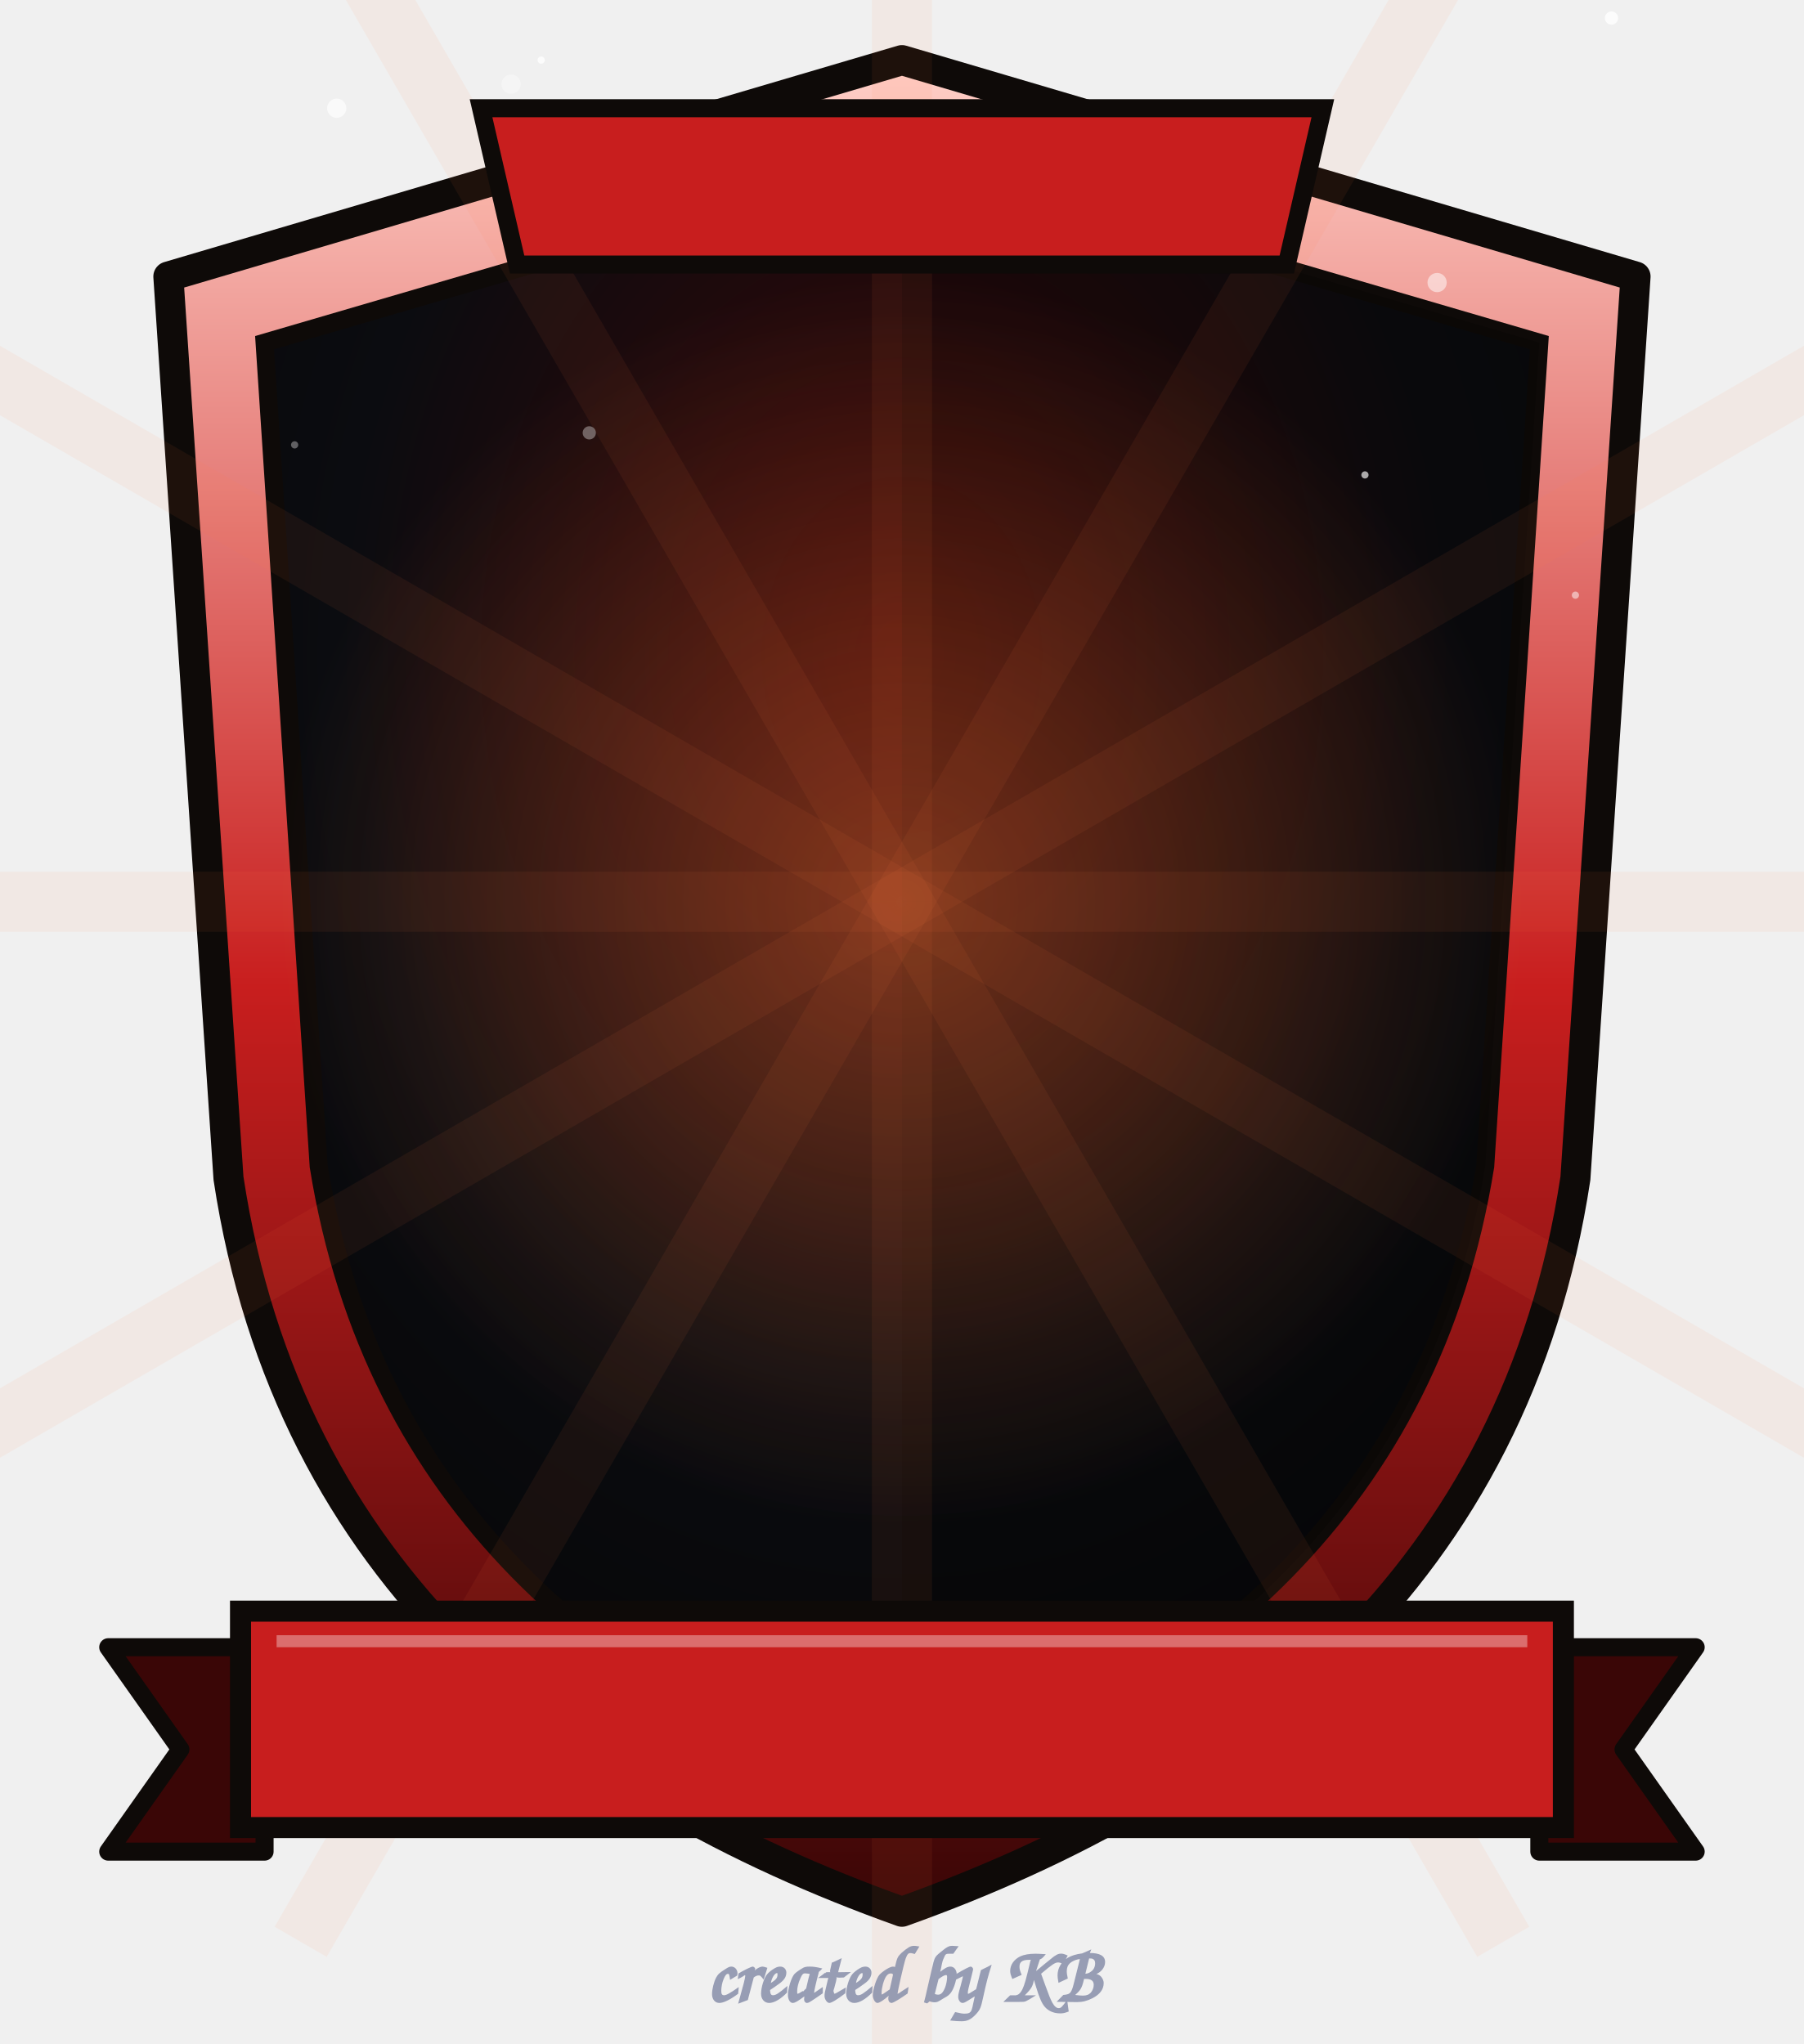
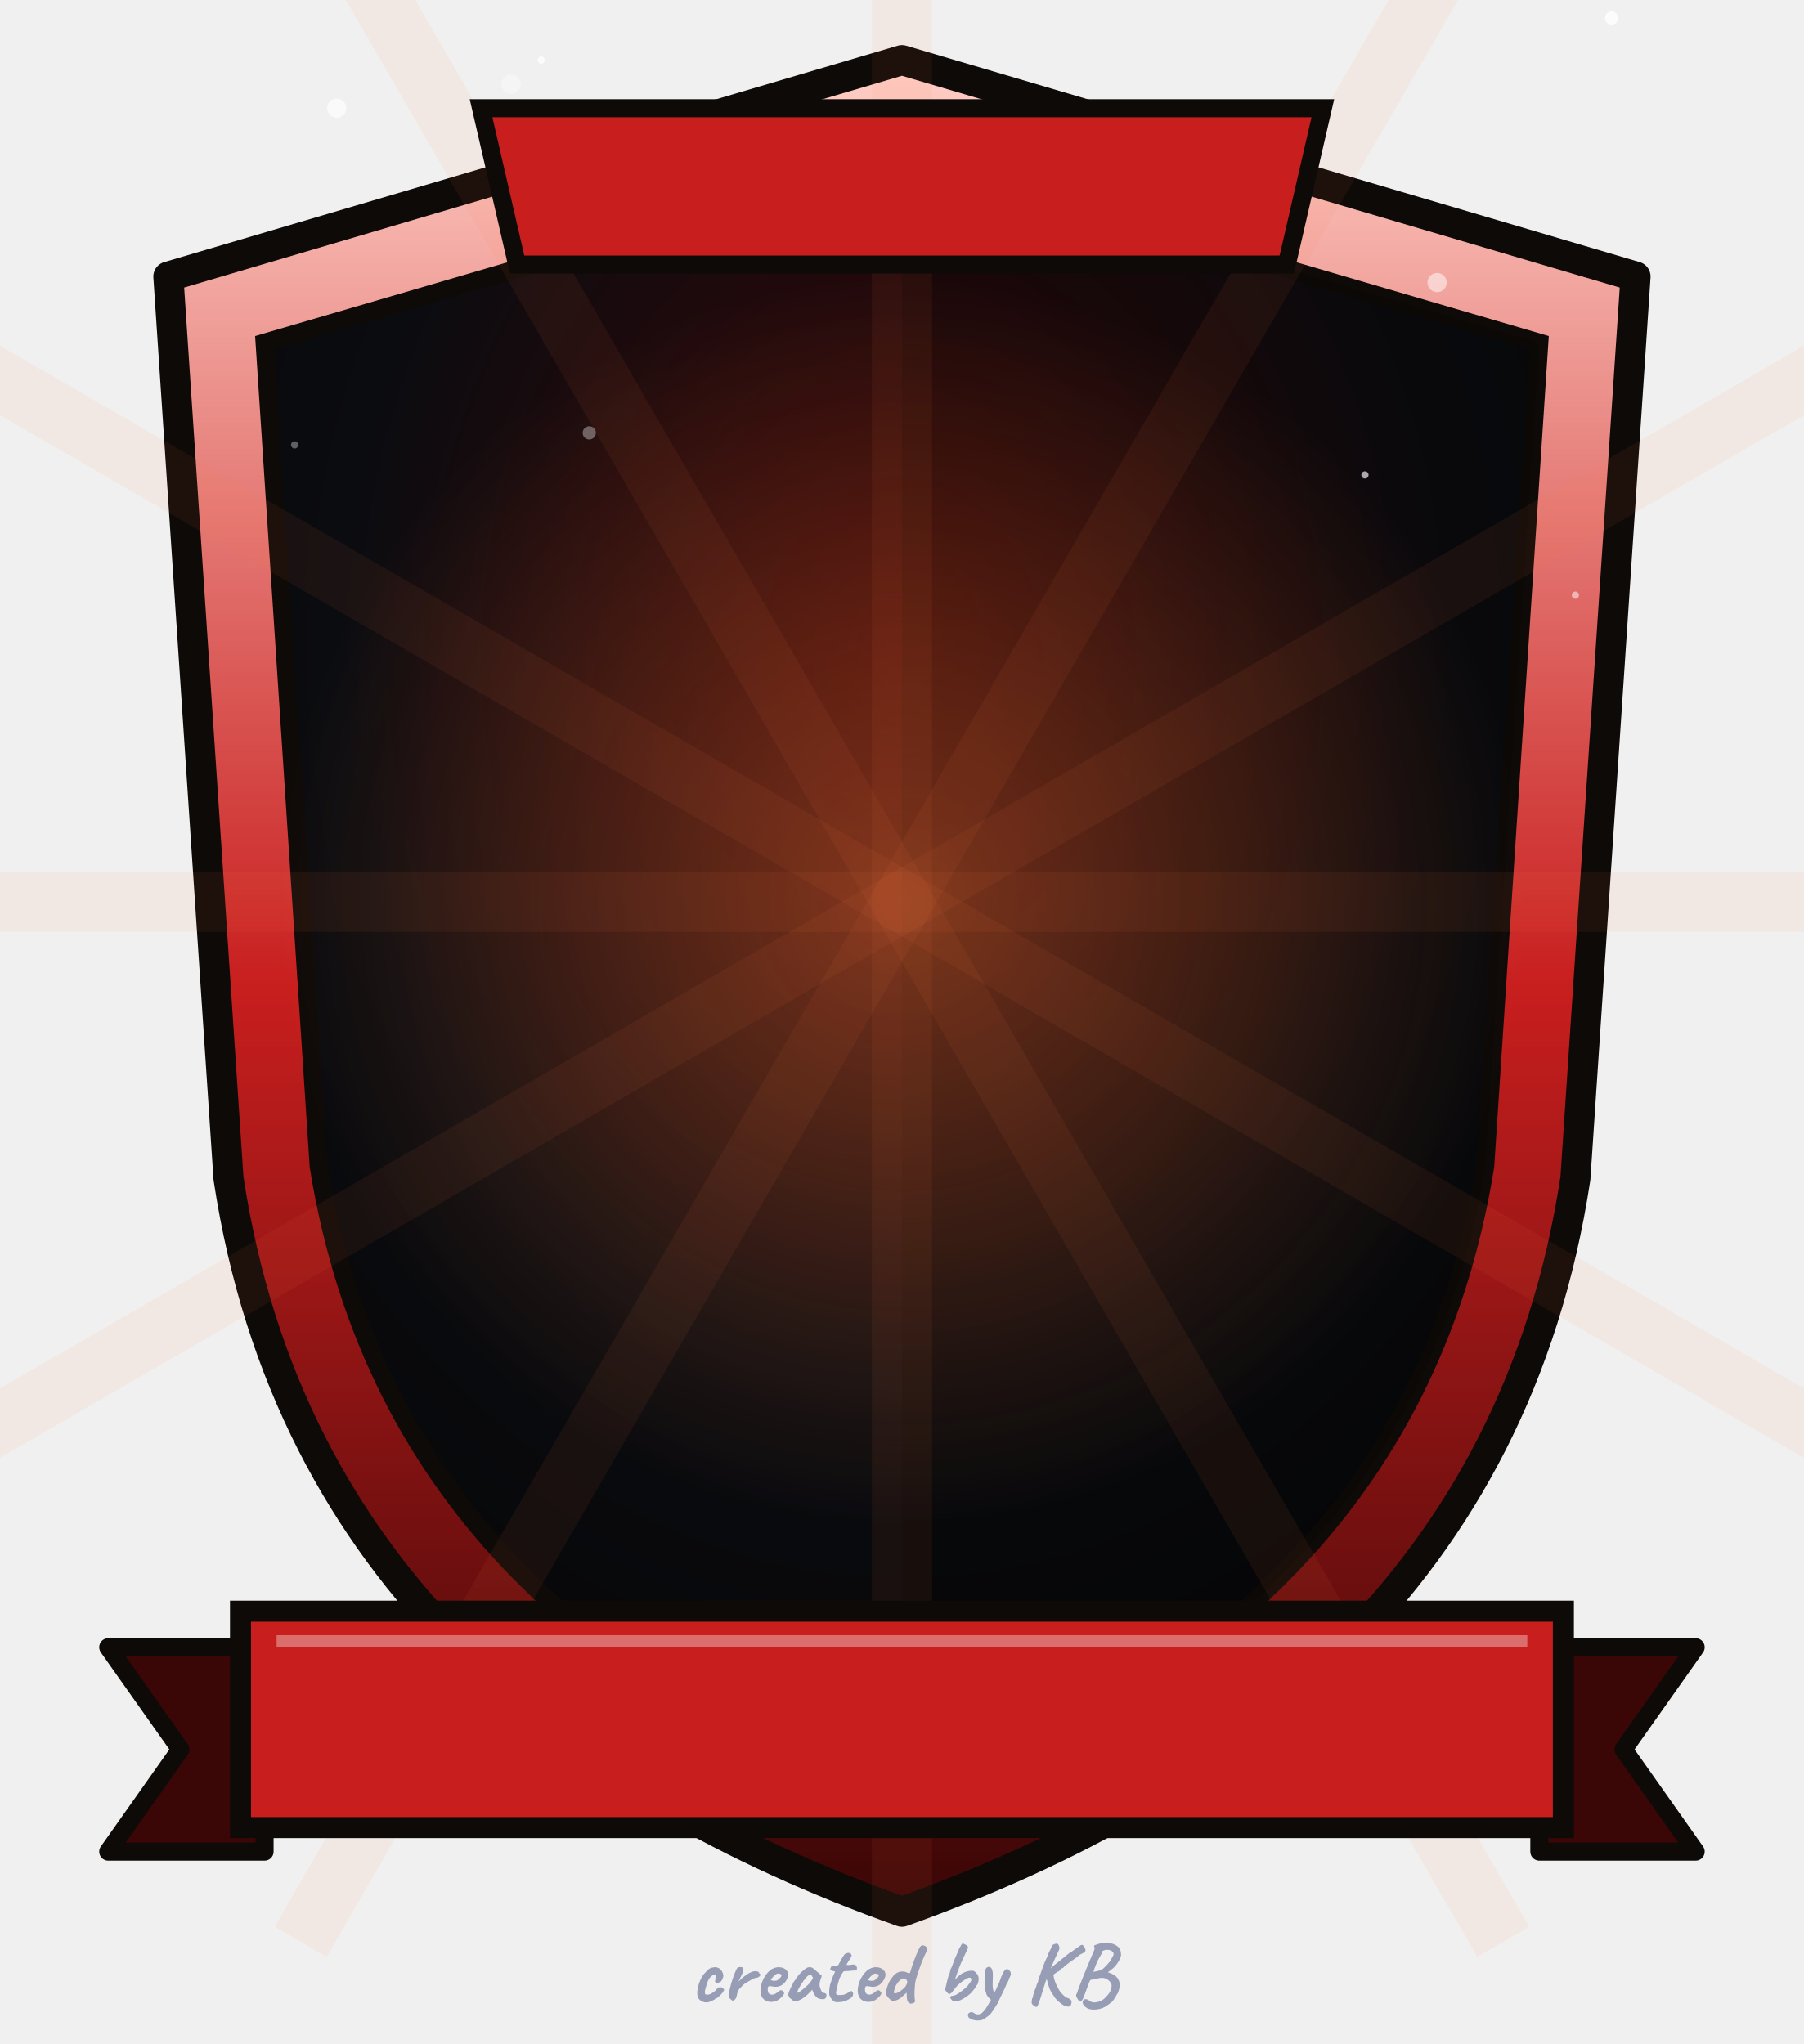
<svg xmlns="http://www.w3.org/2000/svg" viewBox="0 0 300 340" width="300" height="340" role="img" aria-label="Demonic crest frame (blank)">
  <defs>
    <linearGradient id="div-frames-demonic-M" x1="0" y1="0" x2="1" y2="1">
      <stop offset="0" stop-color="#ffd0c8" />
      <stop offset="0.45" stop-color="#c81e1e" />
      <stop offset="1" stop-color="#3a0606" />
    </linearGradient>
    <linearGradient id="div-frames-demonic-fr" x1="0" y1="0" x2="0" y2="1">
      <stop offset="0" stop-color="#ffd0c8" />
      <stop offset="0.5" stop-color="#c81e1e" />
      <stop offset="1" stop-color="#3a0606" />
    </linearGradient>
    <radialGradient id="div-frames-demonic-ff" cx="50%" cy="30%" r="80%">
      <stop offset="0" stop-color="#3a0606" />
      <stop offset="0.55" stop-color="#0b0c10" />
      <stop offset="1" stop-color="#050506" />
    </radialGradient>
    <radialGradient id="div-frames-demonic-fg" cx="50%" cy="50%" r="50%">
      <stop offset="0" stop-color="#ff7a3a99" />
      <stop offset="1" stop-color="#ff7a3a00" />
    </radialGradient>
  </defs>
  <path d="M150,10 L272,46 L262,196 C252,262 206,298 150,318 C94,298 48,262 38,196 L28,46 Z" fill="url(#div-frames-demonic-fr)" stroke="#0e0a08" stroke-width="5" stroke-linejoin="round" />
  <path d="M150,26 L256,57 L247,194 C238,250 200,282 150,300 C100,282 62,250 53,194 L44,57 Z" fill="url(#div-frames-demonic-ff)" stroke="#0e0a08" stroke-width="3" />
  <path d="M150,26 L256,57 L247,194 C238,250 200,282 150,300 Z" fill="#000" opacity=".22" />
  <circle cx="150" cy="150" r="104" fill="url(#div-frames-demonic-fg)" opacity=".6" />
  <path d="M150,150 L350,150" stroke="#ff7a3a" stroke-opacity=".07" stroke-width="10" />
  <path d="M150,150 L323,250" stroke="#ff7a3a" stroke-opacity=".07" stroke-width="10" />
  <path d="M150,150 L250,323" stroke="#ff7a3a" stroke-opacity=".07" stroke-width="10" />
  <path d="M150,150 L150,350" stroke="#ff7a3a" stroke-opacity=".07" stroke-width="10" />
  <path d="M150,150 L50,323" stroke="#ff7a3a" stroke-opacity=".07" stroke-width="10" />
  <path d="M150,150 L-23,250" stroke="#ff7a3a" stroke-opacity=".07" stroke-width="10" />
  <path d="M150,150 L-50,150" stroke="#ff7a3a" stroke-opacity=".07" stroke-width="10" />
  <path d="M150,150 L-23,50" stroke="#ff7a3a" stroke-opacity=".07" stroke-width="10" />
  <path d="M150,150 L50,-23" stroke="#ff7a3a" stroke-opacity=".07" stroke-width="10" />
  <path d="M150,150 L150,-50" stroke="#ff7a3a" stroke-opacity=".07" stroke-width="10" />
  <path d="M150,150 L250,-23" stroke="#ff7a3a" stroke-opacity=".07" stroke-width="10" />
  <path d="M150,150 L323,50" stroke="#ff7a3a" stroke-opacity=".07" stroke-width="10" />
  <circle cx="49" cy="74" r="0.6" fill="#fff" opacity="0.35" />
  <circle cx="158" cy="30" r="1.1" fill="#fff" opacity="0.50" />
  <circle cx="56" cy="18" r="1.6" fill="#fff" opacity="0.65" />
  <circle cx="90" cy="10" r="0.6" fill="#fff" opacity="0.80" />
  <circle cx="98" cy="72" r="1.1" fill="#fff" opacity="0.35" />
  <circle cx="239" cy="47" r="1.6" fill="#fff" opacity="0.50" />
  <circle cx="227" cy="79" r="0.6" fill="#fff" opacity="0.65" />
  <circle cx="268" cy="3" r="1.1" fill="#fff" opacity="0.80" />
  <circle cx="85" cy="14" r="1.6" fill="#fff" opacity="0.35" />
  <circle cx="262" cy="99" r="0.6" fill="#fff" opacity="0.50" />
  <path d="M80,18 L220,18 L214,44 L86,44 Z" fill="#c81e1e" stroke="#0e0a08" stroke-width="3" />
  <path d="M18.0,274 L44.0,274 L44.0,308 L18.0,308 L30.0,291 Z" fill="#3a0606" stroke="#0e0a08" stroke-width="3" stroke-linejoin="round" />
  <path d="M282.0,274 L256.0,274 L256.0,308 L282.0,308 L270.0,291 Z" fill="#3a0606" stroke="#0e0a08" stroke-width="3" stroke-linejoin="round" />
  <path d="M40.0,268 L260.0,268 L260.0,304 L40.0,304 Z" fill="#c81e1e" stroke="#0e0a08" stroke-width="3.5" />
  <path d="M46.0,273 L254.0,273" stroke="#fff" stroke-opacity=".35" stroke-width="2" />
  <text x="150" y="293.5" text-anchor="middle" font-family="Archivo Black, Archivo, Arial Black, sans-serif" font-weight="900" font-size="17" letter-spacing="2.5" fill="#ffffff" />
-   <text x="150" y="333" text-anchor="middle" font-family="Caveat, cursive" font-weight="700" font-size="13" fill="#8d93ad" opacity=".9">created by KB</text>
+   <path d="M117.757 333.058Q117.335 333.131 116.92 332.985Q116.505 332.84 116.235 332.512Q115.966 332.185 115.966 331.719Q115.922 331.282 116.046 330.678Q116.17 330.073 116.425 329.462Q116.679 328.85 117.014 328.428Q117.306 328.079 117.597 327.788Q117.888 327.496 118.121 327.394Q118.325 327.307 118.623 327.256Q118.922 327.205 119.038 327.205Q119.271 327.263 119.555 327.394Q119.839 327.525 119.839 327.7L119.912 327.773Q119.999 327.773 120.108 327.984Q120.218 328.195 120.276 328.465Q120.334 328.734 120.247 328.894Q120.188 329.171 120.021 329.433Q119.854 329.695 119.737 329.695Q119.679 329.695 119.628 329.702Q119.577 329.709 119.577 329.782Q119.577 329.855 119.424 329.855Q119.271 329.855 119.111 329.797Q118.951 329.739 118.907 329.622Q118.907 329.549 118.936 329.433Q118.965 329.316 119.024 329.04Q119.111 328.632 119.038 328.494Q118.965 328.355 118.674 328.472Q118.31 328.676 118.077 328.945Q117.844 329.214 117.662 329.695Q117.48 330.175 117.262 331.034Q117.174 331.369 117.24 331.559Q117.306 331.748 117.349 331.762Q117.553 331.821 117.793 331.784Q118.034 331.748 118.194 331.66Q118.427 331.544 118.609 331.406Q118.791 331.267 119.009 331.107Q119.082 331.064 119.14 330.94Q119.198 330.816 119.315 330.758Q119.431 330.583 119.613 330.576Q119.795 330.568 119.97 330.568Q120.086 330.598 120.218 330.714Q120.349 330.831 120.421 330.932Q120.45 331.005 120.436 331.049Q120.421 331.078 120.392 331.093Q120.334 331.093 120.334 331.122L120.319 331.165Q120.349 331.224 120.196 331.428Q120.043 331.631 119.81 331.864Q119.577 332.097 119.366 332.265Q119.155 332.432 119.067 332.432Q118.922 332.432 118.922 332.52Q118.922 332.549 118.711 332.665Q118.499 332.782 118.23 332.898Q117.961 333.015 117.757 333.058ZM121.572 332.607Q121.441 332.505 121.288 332.345Q121.135 332.185 121.178 331.893Q121.222 331.486 121.295 331.173Q121.368 330.86 121.47 330.452Q121.499 330.277 121.623 329.855Q121.746 329.433 121.921 328.938Q122.096 328.443 122.285 327.999Q122.474 327.555 122.62 327.336Q122.78 327.191 123.093 327.191Q123.406 327.191 123.523 327.307Q123.683 327.438 123.625 327.766Q123.566 328.093 123.217 328.778Q123.144 328.952 123.035 329.149Q122.926 329.345 122.882 329.462Q122.853 329.549 122.882 329.578Q122.882 329.578 122.911 329.578Q122.998 329.418 123.231 329.207Q123.464 328.996 123.726 328.792Q123.989 328.588 124.222 328.428Q124.454 328.268 124.542 328.224Q124.658 328.152 124.811 328.101Q124.964 328.05 125.022 328.02Q125.357 327.86 125.758 327.897Q126.158 327.933 126.245 328.152Q126.26 328.268 126.347 328.326L126.42 328.384Q126.478 328.384 126.493 328.428V328.472Q126.493 328.574 126.296 328.763Q126.1 328.952 125.867 328.967Q125.678 328.981 125.532 329.04Q125.386 329.098 125.182 329.185Q124.629 329.506 124.185 329.753Q123.741 330.001 123.275 330.51Q123.173 330.627 123.057 330.729Q122.94 330.831 122.824 331.02Q122.751 331.093 122.678 331.34Q122.605 331.588 122.554 331.813Q122.503 332.039 122.503 332.083L122.46 332.214Q122.416 332.359 122.314 332.49Q122.139 332.723 121.972 332.782Q121.805 332.84 121.572 332.607ZM129.347 332.709Q128.91 332.956 128.422 332.993Q127.934 333.029 127.512 332.862Q127.09 332.694 126.828 332.359Q126.682 332.17 126.551 331.755Q126.42 331.34 126.507 330.627Q126.595 329.957 126.922 329.273Q127.25 328.588 127.73 328.064Q128.211 327.54 128.779 327.351Q128.983 327.278 129.194 327.242Q129.405 327.205 129.754 327.234Q130.089 327.278 130.351 327.402Q130.613 327.525 130.73 327.671Q130.963 327.904 131.036 328.122Q131.108 328.341 131.094 328.545Q131.021 329.011 130.679 329.549Q130.337 330.088 129.725 330.35Q129.478 330.452 129.143 330.481Q128.808 330.51 128.226 330.394Q127.876 330.321 127.767 330.467Q127.658 330.612 127.672 331.034Q127.701 331.296 127.796 331.493Q127.891 331.69 128.153 331.762Q128.488 331.821 128.633 331.77Q128.779 331.719 128.997 331.617Q129.114 331.544 129.23 331.457L129.449 331.282Q129.55 331.195 129.623 331.151Q129.696 331.093 129.769 331.078Q129.842 331.064 129.914 331.064Q130.075 331.078 130.22 331.238Q130.366 331.398 130.41 331.544Q130.41 331.66 130.264 331.872Q130.118 332.083 129.878 332.308Q129.638 332.534 129.347 332.709ZM129.157 329.462Q129.259 329.418 129.456 329.258Q129.652 329.098 129.813 328.916Q129.973 328.734 129.973 328.632Q129.973 328.472 129.762 328.355Q129.55 328.239 129.216 328.312Q129.099 328.341 128.939 328.472Q128.779 328.603 128.619 328.77Q128.458 328.938 128.342 329.091Q128.226 329.244 128.182 329.331Q128.24 329.404 128.415 329.447Q128.59 329.491 128.801 329.491Q129.012 329.491 129.157 329.462ZM131.749 332.694Q131.691 332.578 131.494 332.461Q131.298 332.345 131.298 332.287Q131.298 332.228 131.232 332.105Q131.167 331.981 131.108 331.923Q131.036 331.835 131.152 331.493Q131.269 331.151 131.502 330.656Q131.734 330.161 132.011 329.651Q132.128 329.535 132.244 329.345Q132.361 329.156 132.419 329.098Q132.419 329.04 132.462 328.989Q132.506 328.938 132.564 328.938L132.681 328.705Q132.71 328.647 132.863 328.472Q133.016 328.297 133.234 328.086Q133.453 327.875 133.678 327.686Q133.904 327.496 134.05 327.409Q134.355 327.205 134.683 327.22Q135.01 327.234 135.243 327.424Q135.287 327.467 135.44 327.598Q135.593 327.729 135.789 327.889Q135.986 328.05 136.132 328.181L136.67 328.661L136.423 329.389Q136.234 329.972 136.328 330.408Q136.423 330.845 136.598 331.165Q136.67 331.326 136.794 331.413Q136.918 331.5 137.122 331.529Q137.238 331.544 137.34 331.617Q137.442 331.69 137.442 331.85Q137.442 332.199 137.318 332.352Q137.194 332.505 137.049 332.534Q136.568 332.592 136.132 332.432Q135.695 332.272 135.345 331.602Q135.287 331.515 135.192 331.275Q135.098 331.034 135.083 330.962Q135.025 331.034 134.93 331.144Q134.836 331.253 134.748 331.34Q133.715 332.388 132.979 332.702Q132.244 333.015 131.749 332.694ZM132.55 331.486Q132.652 331.5 132.87 331.377Q133.089 331.253 133.453 330.962Q133.948 330.539 134.268 330.263Q134.588 329.986 134.894 329.549L135.214 329.025Q135.069 328.69 134.952 328.588Q134.836 328.486 134.719 328.486Q134.53 328.486 134.268 328.727Q134.006 328.967 133.678 329.426Q133.351 329.884 132.943 330.568Q132.754 330.889 132.652 331.18ZM138.927 333.015Q138.767 332.985 138.578 332.818Q138.388 332.651 138.236 332.439Q138.083 332.228 138.039 332.083Q138.039 332.054 138.01 332.01L137.966 331.966Q137.908 331.923 137.901 331.58Q137.893 331.238 137.937 330.816Q137.981 330.394 138.039 330.146Q138.112 329.913 138.257 329.513Q138.403 329.112 138.505 328.792L138.898 327.948L138.316 327.788Q138.214 327.758 138.148 327.671Q138.083 327.584 138.083 327.525Q138.083 327.409 138.214 327.191Q138.345 326.972 138.403 326.972Q138.476 326.987 138.672 326.987Q138.869 326.987 139.058 326.972Q139.247 326.958 139.291 326.943Q139.349 326.914 139.408 326.863Q139.466 326.812 139.495 326.71Q139.568 326.55 139.626 326.463Q139.684 326.375 139.786 326.2Q139.888 326.011 139.954 325.88Q140.019 325.749 140.165 325.516Q140.238 325.414 140.325 325.269Q140.412 325.123 140.543 325.021Q140.674 324.905 140.973 324.854Q141.271 324.803 141.49 324.992Q141.606 325.138 141.621 325.269Q141.635 325.4 141.504 325.604Q141.388 325.851 141.235 326.048Q141.082 326.244 140.951 326.492Q140.762 326.754 140.82 326.827Q140.834 326.841 140.864 326.856Q141.009 326.899 141.679 326.797Q142.101 326.725 142.29 326.885Q142.48 327.045 142.509 327.292Q142.553 327.642 142.436 327.715Q142.32 327.788 141.766 327.788Q141.417 327.846 141.169 327.853Q140.922 327.86 140.805 327.86Q140.616 327.875 140.558 327.875Q140.5 327.875 140.383 327.904Q140.267 327.933 140.216 327.999Q140.165 328.064 140.106 328.181Q140.048 328.239 139.932 328.486Q139.815 328.734 139.641 329.025Q139.437 329.637 139.298 330.197Q139.16 330.758 139.058 331.311Q139.014 331.588 139.08 331.711Q139.146 331.835 139.451 331.864Q139.611 331.879 139.917 331.857Q140.223 331.835 140.427 331.777Q140.587 331.704 140.762 331.624Q140.936 331.544 141.082 331.457Q141.213 331.384 141.344 331.296L141.475 331.224Q141.504 331.18 141.533 331.18Q141.592 331.165 141.694 331.253Q141.825 331.413 141.883 331.588Q141.883 331.762 141.81 332.003Q141.737 332.243 141.271 332.505Q140.616 332.913 139.961 333.0Q139.306 333.087 138.927 333.015ZM145.523 332.709Q145.086 332.956 144.598 332.993Q144.11 333.029 143.688 332.862Q143.266 332.694 143.004 332.359Q142.858 332.17 142.727 331.755Q142.596 331.34 142.684 330.627Q142.771 329.957 143.099 329.273Q143.426 328.588 143.907 328.064Q144.387 327.54 144.955 327.351Q145.159 327.278 145.37 327.242Q145.581 327.205 145.93 327.234Q146.265 327.278 146.527 327.402Q146.79 327.525 146.906 327.671Q147.139 327.904 147.212 328.122Q147.285 328.341 147.27 328.545Q147.197 329.011 146.855 329.549Q146.513 330.088 145.901 330.35Q145.654 330.452 145.319 330.481Q144.984 330.51 144.402 330.394Q144.052 330.321 143.943 330.467Q143.834 330.612 143.848 331.034Q143.878 331.296 143.972 331.493Q144.067 331.69 144.329 331.762Q144.664 331.821 144.809 331.77Q144.955 331.719 145.173 331.617Q145.29 331.544 145.406 331.457L145.625 331.282Q145.727 331.195 145.799 331.151Q145.872 331.093 145.945 331.078Q146.018 331.064 146.091 331.064Q146.251 331.078 146.396 331.238Q146.542 331.398 146.586 331.544Q146.586 331.66 146.44 331.872Q146.294 332.083 146.054 332.308Q145.814 332.534 145.523 332.709ZM145.334 329.462Q145.435 329.418 145.632 329.258Q145.829 329.098 145.989 328.916Q146.149 328.734 146.149 328.632Q146.149 328.472 145.938 328.355Q145.727 328.239 145.392 328.312Q145.275 328.341 145.115 328.472Q144.955 328.603 144.795 328.77Q144.635 328.938 144.518 329.091Q144.402 329.244 144.358 329.331Q144.416 329.404 144.591 329.447Q144.766 329.491 144.977 329.491Q145.188 329.491 145.334 329.462ZM151.565 333.277Q151.376 333.32 151.194 333.182Q151.012 333.044 150.939 332.884Q150.852 332.651 150.83 332.439Q150.808 332.228 150.794 331.952L150.779 331.457L150.182 331.995Q149.687 332.461 149.257 332.658Q148.828 332.854 148.478 332.854Q148.318 332.825 148.093 332.643Q147.867 332.461 147.685 332.236Q147.503 332.01 147.43 331.864Q147.343 331.66 147.379 331.296Q147.416 330.932 147.554 330.496Q147.692 330.059 147.903 329.637Q148.114 329.214 148.391 328.909Q148.872 328.181 149.585 327.999Q150.298 327.817 150.852 328.122Q151.114 328.253 151.23 328.224Q151.347 328.195 151.376 328.035Q151.434 327.802 151.507 327.598Q151.58 327.394 151.711 326.987Q152.075 325.88 152.344 325.254Q152.614 324.628 152.832 324.162Q152.992 323.827 153.152 323.696Q153.312 323.565 153.429 323.58Q153.589 323.58 153.829 323.696Q154.07 323.813 154.142 324.016Q154.201 324.148 154.193 324.293Q154.186 324.439 154.099 324.599Q153.909 324.948 153.655 325.523Q153.4 326.099 153.145 326.783Q152.89 327.467 152.672 328.137Q152.453 328.807 152.308 329.316Q152.22 329.637 152.169 330.132Q152.118 330.627 152.097 331.144Q152.075 331.66 152.089 332.061Q152.104 332.461 152.133 332.578Q152.22 332.869 152.133 333.015Q152.046 333.16 151.886 333.211Q151.725 333.262 151.565 333.277ZM149.163 331.515Q149.367 331.442 149.527 331.34Q149.687 331.238 149.905 331.078Q150.342 330.743 150.539 330.496Q150.735 330.248 150.852 329.884Q150.925 329.666 150.859 329.506Q150.794 329.345 150.633 329.2Q150.473 329.069 150.226 329.091Q149.978 329.112 149.658 329.404Q149.308 329.724 149.061 330.146Q148.813 330.568 148.653 331.355Q148.624 331.5 148.755 331.559Q148.886 331.617 149.163 331.515ZM158.831 332.913Q158.539 332.884 158.372 332.76Q158.205 332.636 158.117 332.447Q158.001 332.316 157.979 332.243Q157.957 332.17 157.972 332.112Q158.044 332.112 158.103 332.105Q158.161 332.097 158.175 332.054Q158.175 332.01 158.226 331.995Q158.277 331.981 158.336 331.995Q158.612 332.01 159.013 331.806Q159.413 331.602 159.894 331.231Q160.374 330.86 160.854 330.423Q161.233 329.928 161.386 329.695Q161.539 329.462 161.546 329.338Q161.553 329.214 161.481 329.083Q161.422 328.967 161.204 328.967Q160.986 328.967 160.534 329.258Q159.908 329.651 159.53 329.986Q159.151 330.321 158.831 330.743Q158.714 330.889 158.576 331.056Q158.438 331.224 158.35 331.34L158.248 331.457Q158.248 331.515 158.081 331.602Q157.913 331.69 157.797 331.69Q157.739 331.66 157.644 331.58Q157.549 331.5 157.52 331.369Q157.389 331.267 157.302 331.187Q157.214 331.107 157.214 330.918Q157.214 330.801 157.251 330.627Q157.287 330.452 157.36 330.175Q157.447 329.797 157.549 329.382Q157.651 328.967 157.746 328.668Q157.841 328.37 157.884 328.341L157.942 328.21Q158.001 328.079 158.001 327.904Q158.03 327.729 158.095 327.598Q158.161 327.467 158.161 327.409Q158.219 327.365 158.336 327.06Q158.452 326.754 158.627 326.259Q158.627 326.215 158.729 325.975Q158.831 325.735 158.976 325.407Q159.122 325.079 159.275 324.723Q159.428 324.366 159.53 324.089Q159.704 323.842 159.828 323.587Q159.952 323.332 160.054 323.288Q160.126 323.274 160.308 323.347Q160.49 323.42 160.68 323.536Q160.869 323.652 160.942 323.769Q160.986 323.842 160.993 323.915Q161 323.987 160.927 324.155Q160.854 324.322 160.68 324.694Q160.505 325.065 160.185 325.735Q159.777 326.608 159.551 327.191Q159.326 327.773 159.187 328.195Q159.049 328.617 158.903 328.996L158.831 329.316L159.209 328.894Q159.355 328.748 159.515 328.617Q159.675 328.486 159.864 328.355Q159.981 328.268 160.177 328.173Q160.374 328.079 160.563 328.006Q160.753 327.933 160.84 327.919Q160.884 327.904 161.138 327.853Q161.393 327.802 161.641 327.802Q161.961 327.802 162.201 328.028Q162.442 328.253 162.631 328.574Q162.791 328.88 162.747 329.353Q162.704 329.826 162.5 330.161Q162.427 330.219 162.354 330.314Q162.281 330.408 162.281 330.467Q162.267 330.568 162.019 330.882Q161.772 331.195 161.524 331.471Q161.262 331.748 160.884 332.017Q160.505 332.287 160.134 332.498Q159.762 332.709 159.5 332.796Q159.384 332.811 159.166 332.847Q158.947 332.884 158.831 332.913ZM163.213 336.028Q162.689 336.13 162.209 336.065Q161.728 335.999 161.4 335.81Q161.073 335.621 161 335.388Q160.913 335.053 161.087 334.893Q161.262 334.733 161.502 334.704Q161.743 334.674 161.815 334.762Q161.932 334.835 162.187 334.98Q162.442 335.126 162.82 335.053Q163.155 334.98 163.417 334.733Q163.679 334.485 163.883 334.208Q163.999 334.034 164.276 333.582Q164.538 333.16 164.815 332.651Q164.698 332.578 164.567 332.447Q164.305 332.185 164.138 331.893Q163.97 331.602 163.999 331.486V331.326Q163.912 331.326 163.861 331.071Q163.81 330.816 163.788 330.423Q163.766 330.03 163.774 329.608Q163.781 329.185 163.81 328.836Q163.868 328.588 163.868 328.29Q163.868 327.991 163.883 327.817Q163.868 327.584 163.978 327.438Q164.087 327.292 164.145 327.249Q164.684 327.016 164.931 327.496Q165.179 327.977 165.106 329.025Q165.077 329.608 165.077 330.139Q165.077 330.67 165.179 331.049Q165.252 331.311 165.397 331.471Q165.426 331.398 165.455 331.296Q165.514 331.136 165.601 331.034Q165.688 330.86 165.754 330.707Q165.819 330.554 165.834 330.496Q165.849 330.423 165.965 330.204Q166.082 329.986 166.183 329.768Q166.256 329.549 166.402 329.127Q166.547 328.705 166.693 328.443Q166.868 328.108 166.977 327.897Q167.086 327.686 167.217 327.642Q167.348 327.54 167.465 327.54Q167.581 327.54 167.741 327.627Q167.916 327.802 168.025 327.97Q168.134 328.137 168.113 328.377Q168.091 328.617 167.872 329.025Q167.756 329.375 167.618 329.658Q167.479 329.942 167.406 330.03Q167.334 330.204 167.239 330.416Q167.144 330.627 167.072 330.801Q166.81 331.384 166.62 331.748Q166.431 332.112 166.285 332.418Q166.14 332.723 165.98 333.131Q165.645 333.67 165.332 334.158Q165.019 334.645 164.669 335.068Q164.524 335.199 164.254 335.41Q163.985 335.621 163.701 335.803Q163.417 335.985 163.213 336.028ZM172.022 333.684Q171.833 333.568 171.673 333.4Q171.512 333.233 171.6 332.927Q171.585 332.752 171.622 332.592Q171.658 332.432 171.673 332.374Q171.745 332.374 171.76 332.294Q171.774 332.214 171.774 332.156Q171.774 332.039 171.862 331.762Q171.949 331.486 172.037 331.18Q172.153 330.932 172.262 330.656Q172.371 330.379 172.371 330.321Q172.371 330.204 172.43 330.081Q172.488 329.957 172.561 329.84Q172.634 329.666 172.67 329.455Q172.706 329.244 172.706 329.127Q172.794 328.938 172.896 328.719Q172.998 328.501 173.056 328.268Q173.143 328.02 173.318 327.533Q173.493 327.045 173.682 326.55Q173.813 326.273 173.937 325.975Q174.06 325.676 174.162 325.465Q174.264 325.254 174.308 325.254V325.094Q174.308 325.021 174.424 324.81Q174.541 324.599 174.643 324.366Q174.788 324.148 174.847 323.944L174.905 323.754L174.963 323.652Q175.021 323.565 175.08 323.507Q175.458 323.303 175.728 323.303Q175.997 323.303 176.099 323.652Q176.215 323.973 176.201 324.097Q176.186 324.22 176.099 324.395Q175.982 324.657 175.793 325.058Q175.604 325.458 175.4 325.909Q175.196 326.361 175.021 326.768Q174.861 327.118 174.759 327.38L174.861 327.307Q174.905 327.263 175.116 327.067Q175.327 326.87 175.939 326.404L177.861 324.846Q178.225 324.657 178.53 324.424Q178.836 324.191 179.04 324.06Q179.287 323.885 179.55 323.696Q179.812 323.507 179.87 323.521Q179.986 323.463 180.146 323.631Q180.307 323.798 180.416 324.024Q180.525 324.249 180.51 324.366Q180.54 324.512 180.467 324.613Q180.394 324.715 180.088 324.89Q179.724 325.05 179.513 325.196Q179.302 325.341 179.273 325.414L178.967 325.647Q178.661 325.88 178.239 326.171Q177.657 326.564 177.285 326.863Q176.914 327.161 176.798 327.336Q176.739 327.336 176.688 327.38Q176.638 327.424 176.579 327.409L176.463 327.482Q176.346 327.569 176.288 327.656Q176.259 327.729 176.164 327.846Q176.07 327.962 175.939 327.948Q175.837 328.006 175.575 328.181Q175.385 328.326 175.182 328.472Q175.254 328.996 175.371 329.36Q175.531 329.884 175.749 330.292Q175.924 330.67 176.135 331.034Q176.346 331.398 176.608 331.646Q176.943 332.01 177.205 332.185Q177.467 332.359 177.598 332.359Q177.875 332.49 178.006 332.607Q178.137 332.723 178.181 332.811Q178.225 332.898 178.21 332.971Q178.225 333.015 178.195 333.167Q178.166 333.32 178.108 333.473Q178.05 333.626 177.948 333.67Q177.846 333.772 177.686 333.794Q177.526 333.815 177.176 333.655Q177.045 333.67 176.82 333.531Q176.594 333.393 176.339 333.189Q176.084 332.985 175.859 332.767Q175.633 332.549 175.502 332.388Q175.269 332.054 174.912 331.486Q174.555 330.918 174.381 330.292Q174.279 329.826 174.177 329.535Q174.09 329.345 174.075 329.185L174.002 329.345Q173.944 329.447 173.813 329.862Q173.682 330.277 173.507 330.852Q173.332 331.428 173.15 332.017Q172.968 332.607 172.794 333.087Q172.706 333.335 172.634 333.502Q172.561 333.67 172.488 333.757Q172.415 333.844 172.313 333.844Q172.255 333.844 172.182 333.801Q172.109 333.757 172.022 333.684ZM180.802 334.048Q180.176 333.641 180.066 333.233Q179.957 332.825 180.35 332.578Q180.438 332.52 180.692 332.563Q180.947 332.607 181.078 332.738Q181.37 333.0 181.741 333.066Q182.112 333.131 182.651 332.985Q183.262 332.796 183.59 332.512Q183.918 332.228 184.325 331.733Q184.631 331.34 184.755 330.962Q184.878 330.583 184.871 330.27Q184.864 329.957 184.718 329.797Q184.354 329.287 183.816 329.091Q183.277 328.894 182.403 329.127Q182.301 329.142 182.098 329.185Q181.894 329.229 181.734 329.265Q181.573 329.302 181.559 329.302Q181.457 329.331 181.399 329.331Q181.34 329.331 181.26 329.469Q181.18 329.608 181.02 330.037Q180.86 330.467 180.54 331.355Q180.234 332.243 180.023 332.614Q179.812 332.985 179.651 332.949Q179.491 332.913 179.287 332.636Q179.171 332.432 179.033 332.185Q178.894 331.937 179.04 331.675Q179.113 331.544 179.156 331.435Q179.2 331.326 179.273 331.049Q179.346 330.831 179.557 330.285Q179.768 329.739 180.059 329.003Q180.35 328.268 180.671 327.482Q180.991 326.696 181.289 325.997Q181.588 325.298 181.792 324.817Q181.996 324.366 182.039 324.162Q182.083 323.987 182.025 323.944Q182.025 323.944 182.01 323.944Q182.01 323.871 181.966 323.805Q181.923 323.74 181.937 323.682Q181.937 323.623 182.192 323.521Q182.447 323.42 182.738 323.332Q183.029 323.245 183.16 323.274Q183.233 323.274 183.335 323.267Q183.437 323.259 183.437 323.201Q183.481 323.201 183.714 323.172Q183.947 323.143 184.223 323.172Q185.199 323.259 185.825 323.733Q186.451 324.206 186.436 325.24Q186.422 325.487 186.233 325.88Q186.043 326.273 185.759 326.666Q185.475 327.06 185.155 327.351Q184.966 327.511 184.755 327.678Q184.544 327.846 184.398 327.948L184.238 328.064L184.354 328.108Q184.471 328.152 184.602 328.195Q185.272 328.443 185.657 328.821Q186.043 329.2 186.203 329.87Q186.262 330.088 186.211 330.408Q186.16 330.729 186.072 331.042Q185.985 331.355 185.883 331.573Q185.781 331.675 185.723 331.777L185.665 331.893Q185.665 331.923 185.548 332.119Q185.432 332.316 185.272 332.549Q185.111 332.782 184.966 332.956Q184.82 333.073 184.551 333.284Q184.282 333.495 183.968 333.699Q183.655 333.903 183.379 334.005Q182.971 334.179 182.469 334.245Q181.966 334.31 181.515 334.259Q181.064 334.208 180.802 334.048ZM181.85 328.006 182.098 327.948Q182.33 327.904 182.622 327.838Q182.913 327.773 183.058 327.715Q183.131 327.671 183.27 327.598Q183.408 327.525 183.554 327.38Q183.757 327.191 183.99 326.95Q184.223 326.71 184.449 326.433Q184.675 326.157 184.835 325.836Q185.17 325.312 185.199 325.079Q185.228 324.846 185.039 324.657Q184.908 324.497 184.675 324.417Q184.442 324.337 184.172 324.33Q183.903 324.322 183.655 324.395Q183.466 324.453 183.364 324.533Q183.262 324.613 183.262 324.774Q183.262 324.905 183.182 325.043Q183.102 325.181 183.029 325.254Q183.015 325.356 182.942 325.443L182.855 325.545Q182.855 325.604 182.673 325.902Q182.491 326.2 182.287 326.754Q182.025 327.38 181.937 327.656Q181.85 327.933 181.85 328.006Z" fill="#8d93ad" opacity="0.9" />
</svg>
